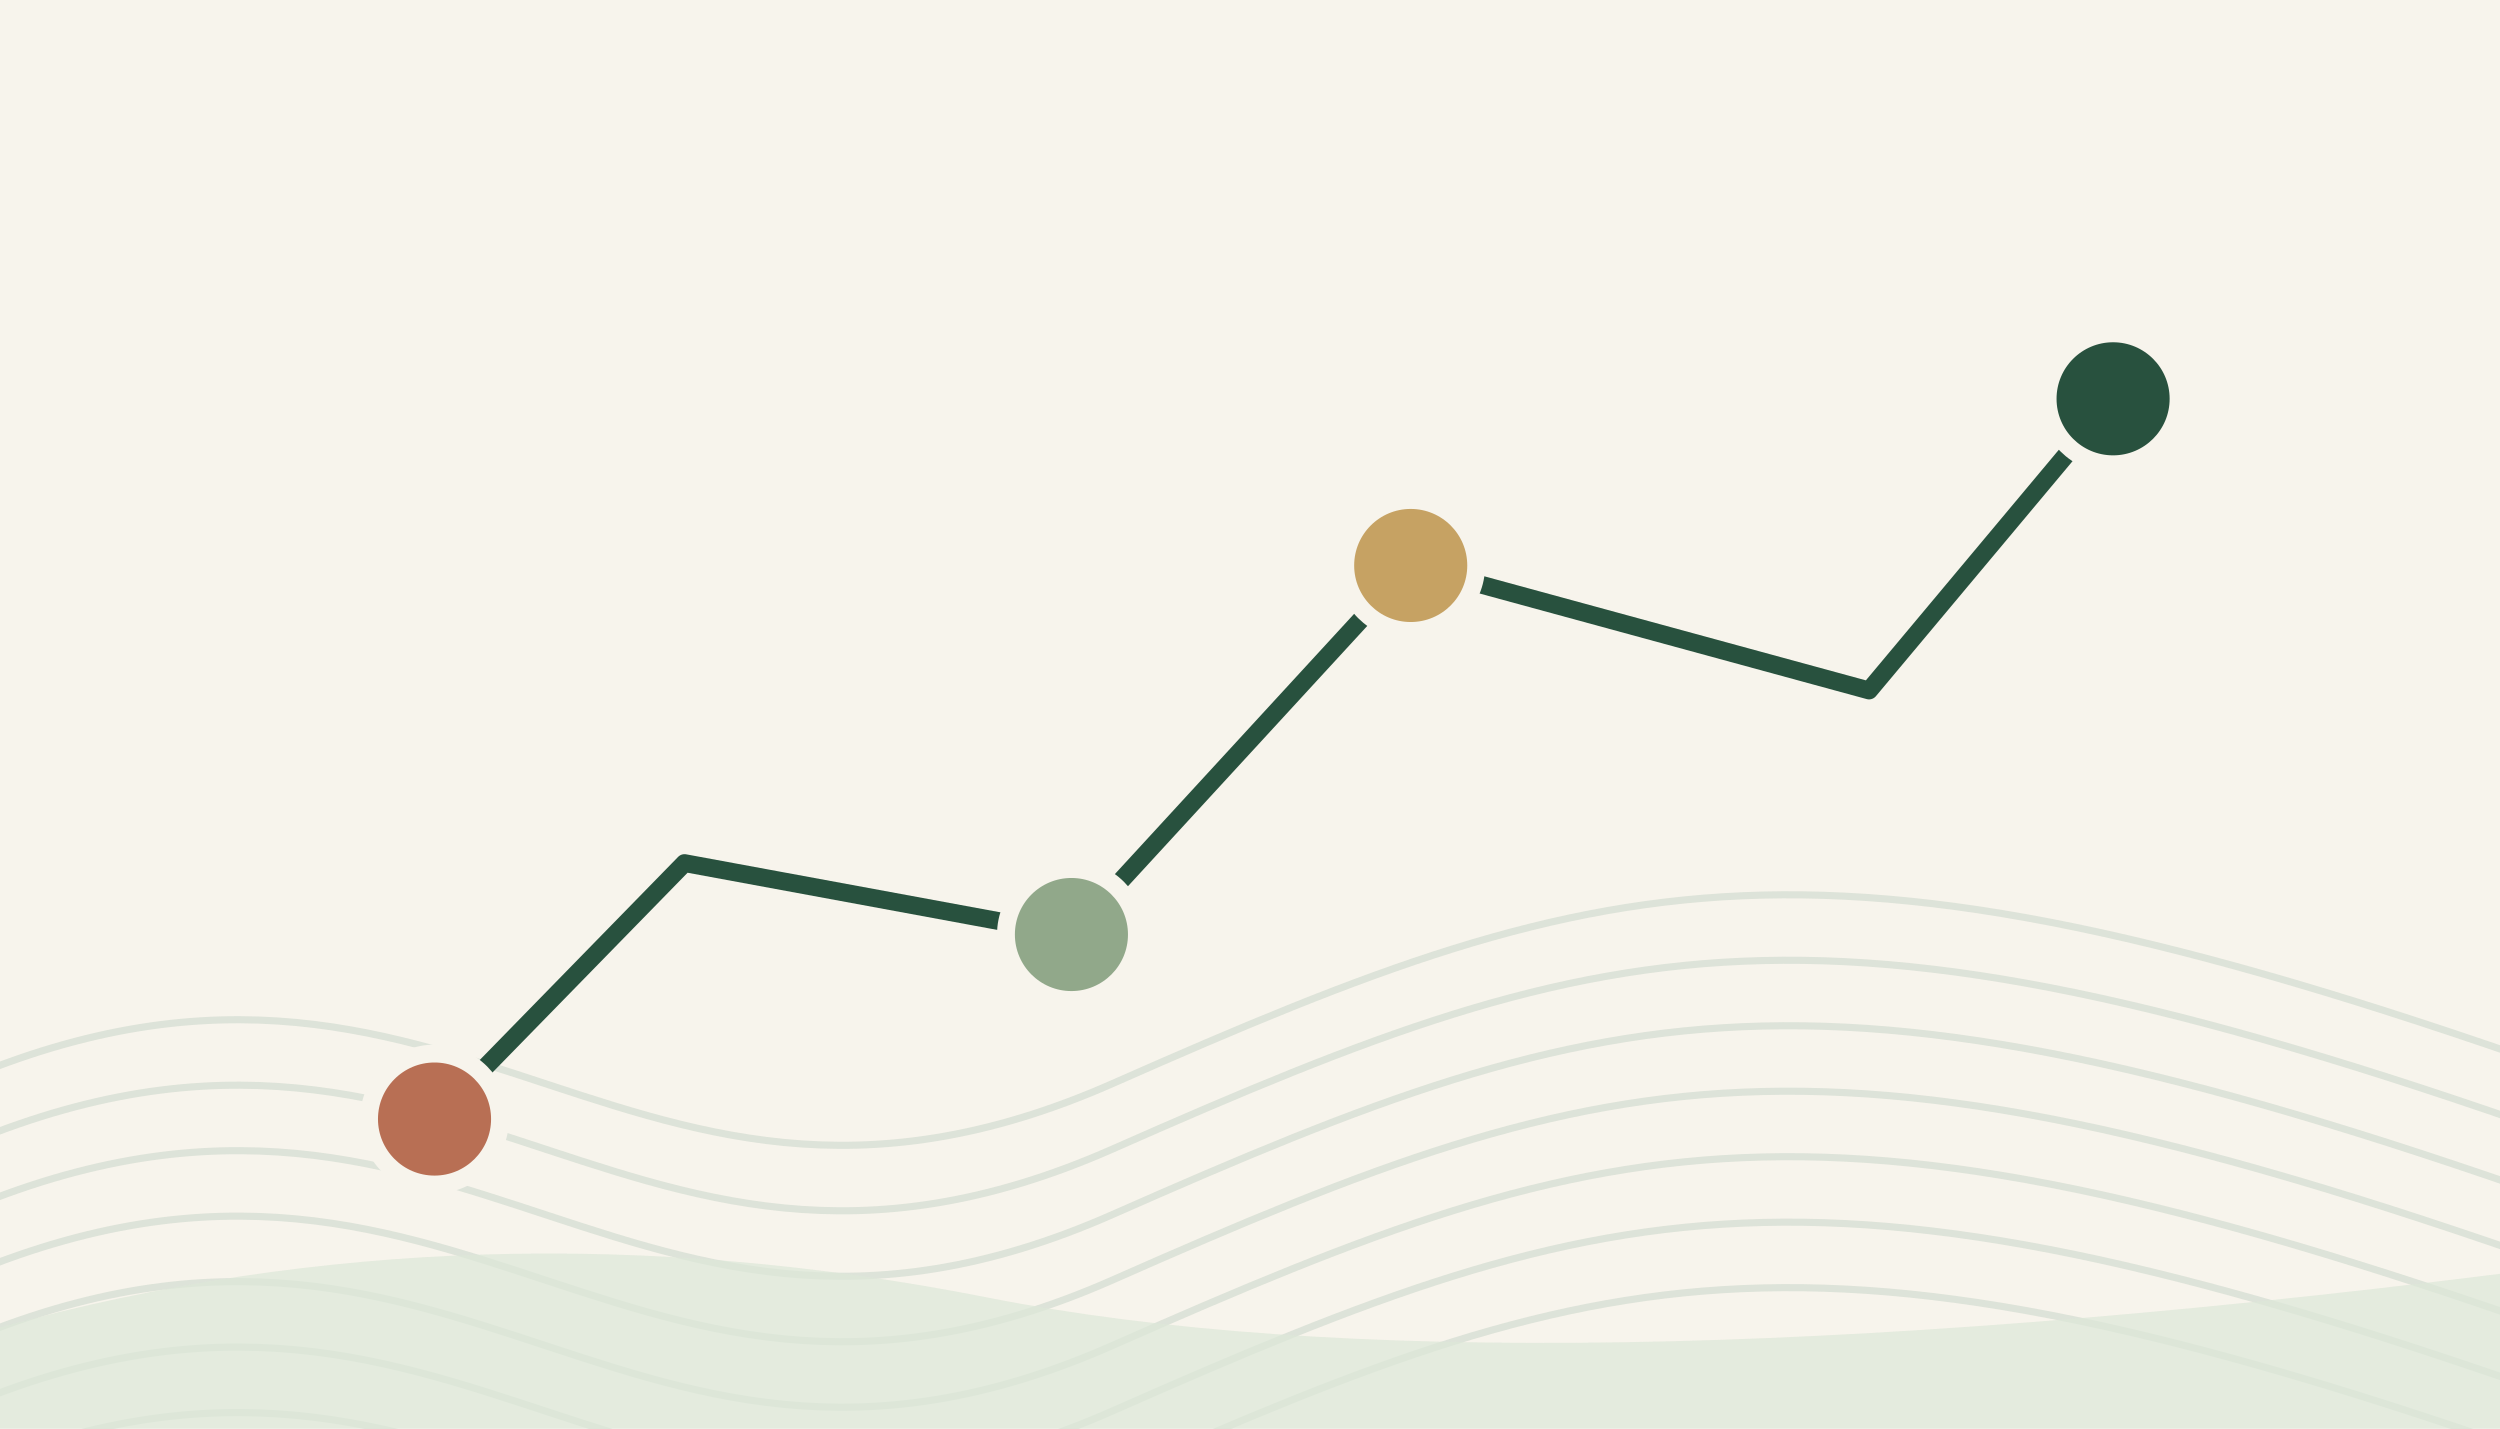
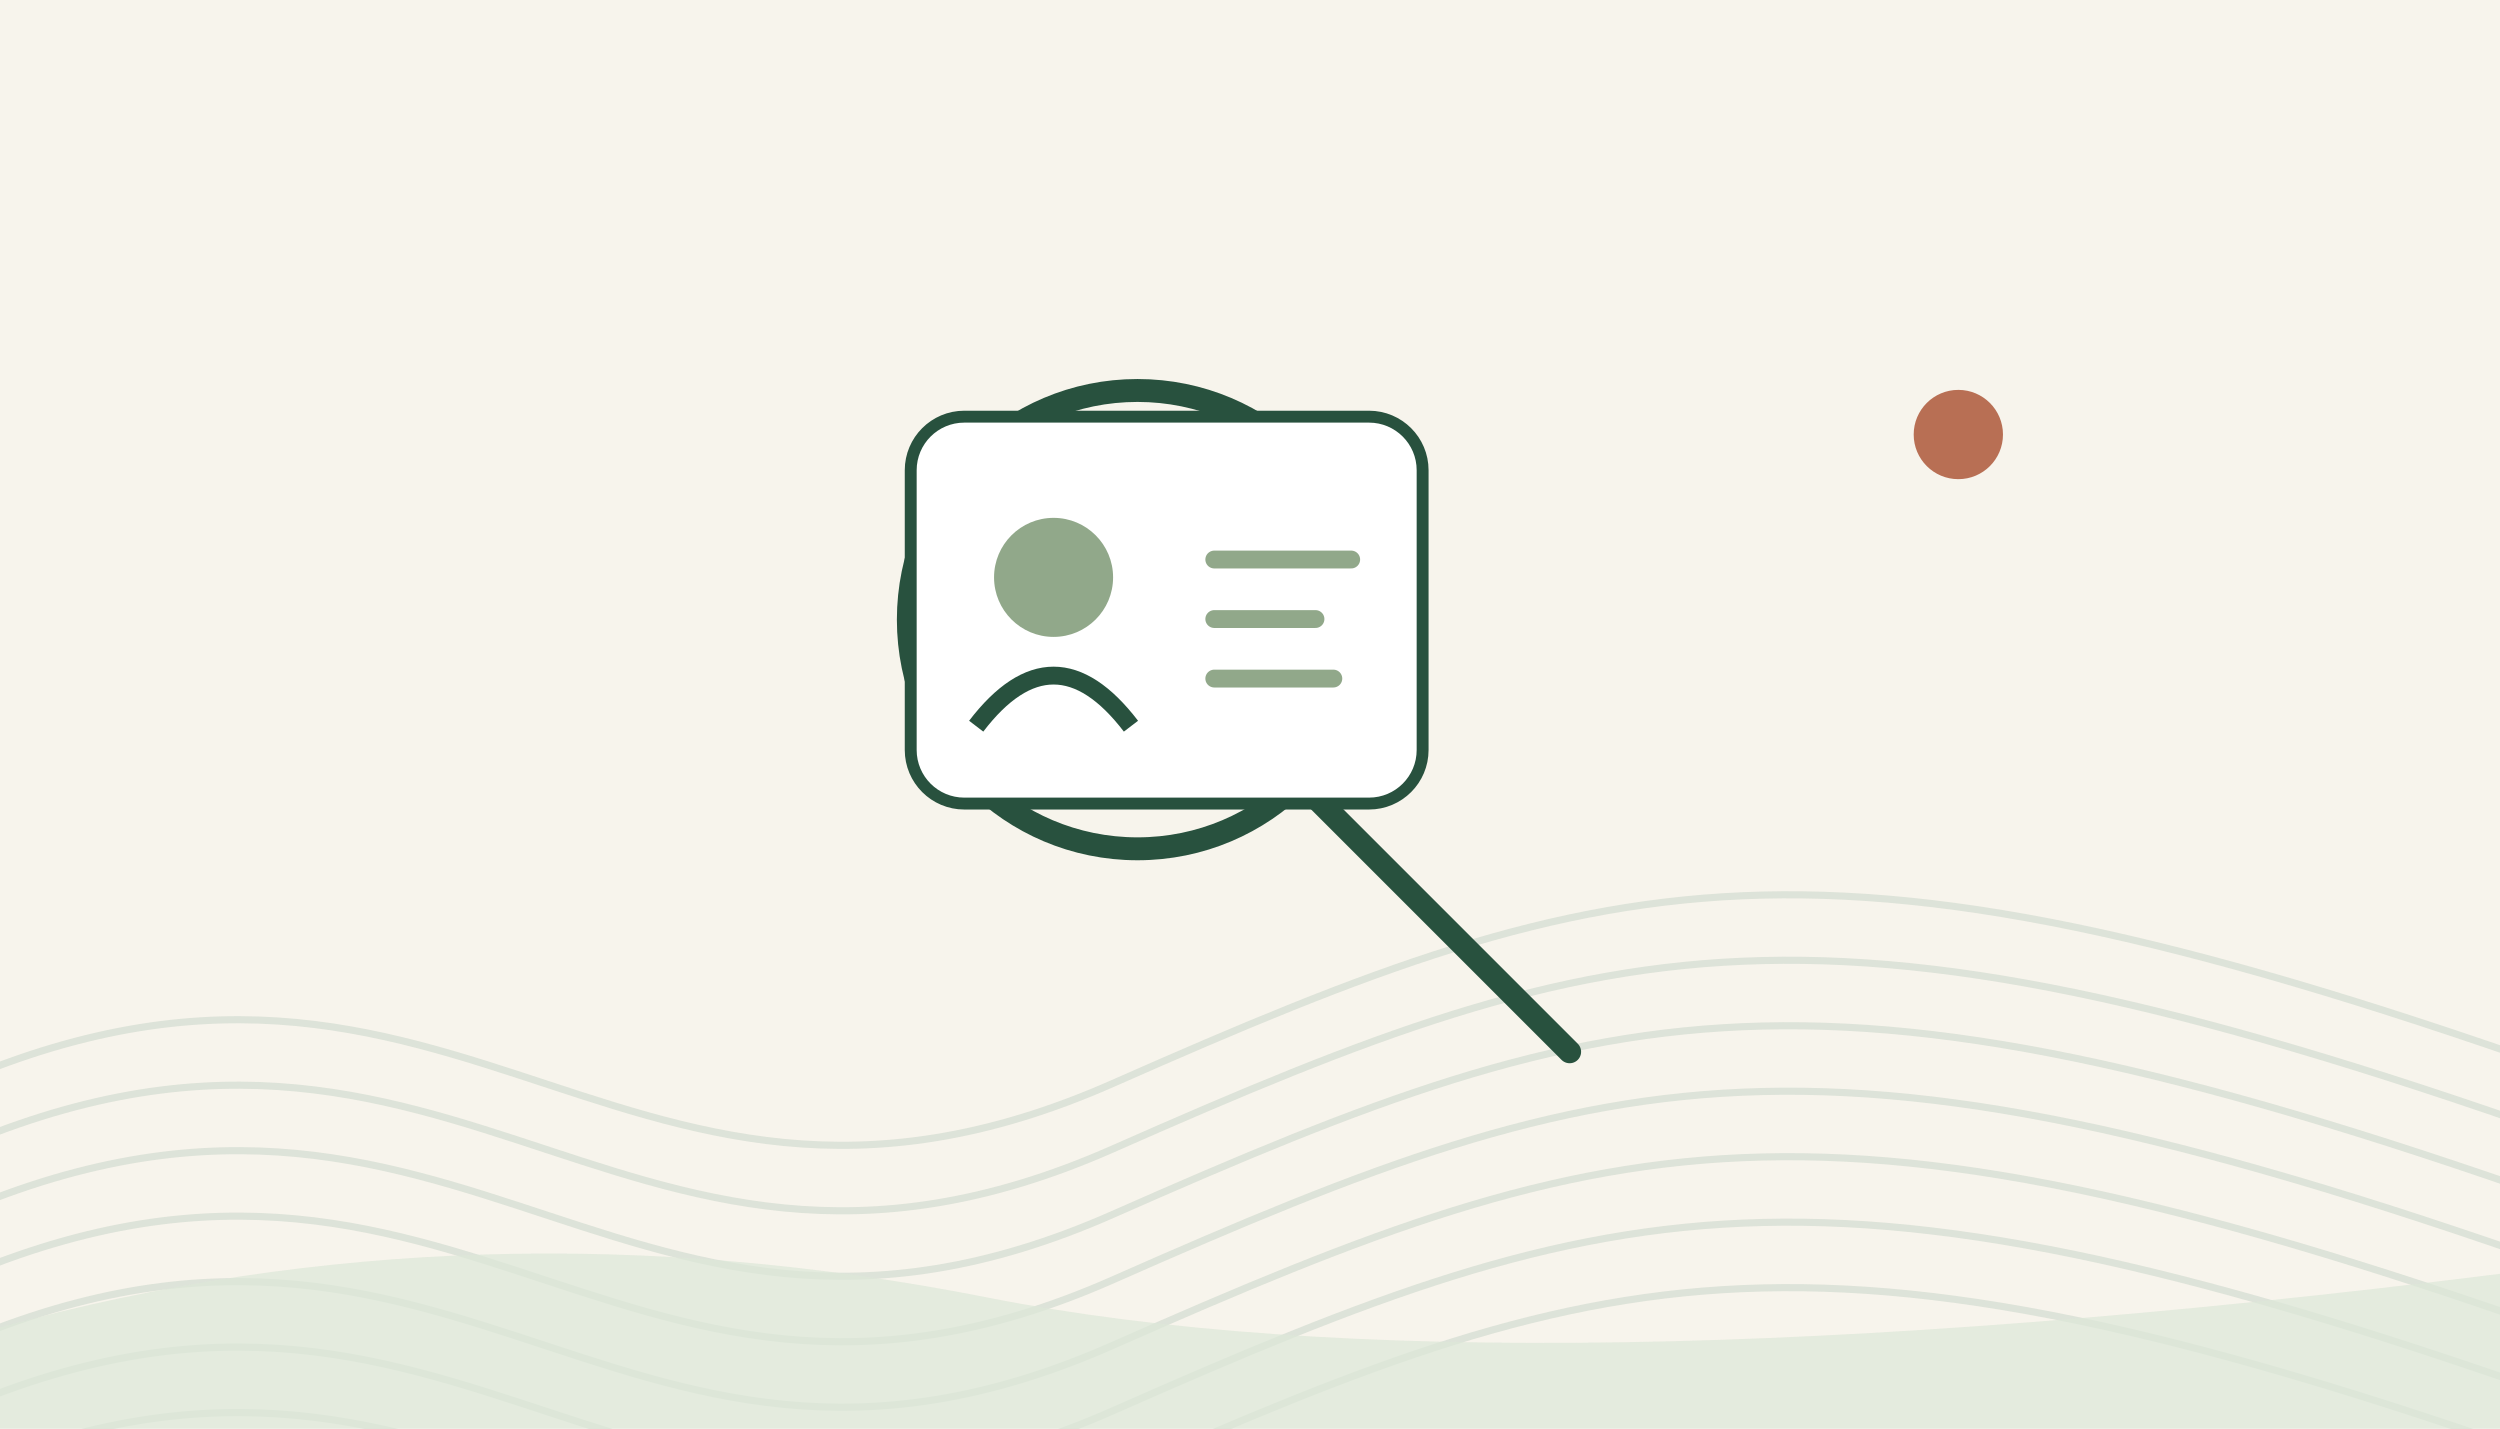
<svg xmlns="http://www.w3.org/2000/svg" width="420" height="240" viewBox="0 0 420 240" role="img">
  <rect width="420" height="240" fill="#F7F4EC" />
  <g opacity="0.78">
    <path d="M-20 188 C75 138 101 220 187 182 S307 135 442 184" fill="none" stroke="#D6DED3" stroke-width="1.2" />
    <path d="M-20 199 C75 149 101 231 187 193 S307 146 442 195" fill="none" stroke="#D6DED3" stroke-width="1.2" />
    <path d="M-20 210 C75 160 101 242 187 204 S307 157 442 206" fill="none" stroke="#D6DED3" stroke-width="1.2" />
    <path d="M-20 221 C75 171 101 253 187 215 S307 168 442 217" fill="none" stroke="#D6DED3" stroke-width="1.2" />
    <path d="M-20 232 C75 182 101 264 187 226 S307 179 442 228" fill="none" stroke="#D6DED3" stroke-width="1.2" />
    <path d="M-20 243 C75 193 101 275 187 237 S307 190 442 239" fill="none" stroke="#D6DED3" stroke-width="1.2" />
    <path d="M-20 254 C75 204 101 286 187 248 S307 201 442 250" fill="none" stroke="#D6DED3" stroke-width="1.2" />
  </g>
  <path d="M0 223 Q80 201 166 218 T420 214 V240 H0 Z" fill="#DDE7D8" opacity="0.72" />
-   <polyline points="73,188 115,145 180,157 237,95 314,116 355,67" fill="none" stroke="#28513E" stroke-width="3" stroke-linecap="round" stroke-linejoin="round" />
-   <circle cx="73" cy="188" r="11" fill="#B86F54" stroke="#F7F4EC" stroke-width="3" />
-   <circle cx="180" cy="157" r="11" fill="#91A88A" stroke="#F7F4EC" stroke-width="3" />
-   <circle cx="237" cy="95" r="11" fill="#C6A263" stroke="#F7F4EC" stroke-width="3" />
-   <circle cx="355" cy="67" r="11" fill="#28513E" stroke="#F7F4EC" stroke-width="3" />
+   <g transform="translate(201 114) scale(1.1)" fill="none" stroke="#28513E" stroke-width="3.5" stroke-linecap="round" stroke-linejoin="round">
+     <circle cx="-9" cy="-9" r="35" />
+     <path d="M17 17 L57 57" />
+     <circle cx="-9" cy="-9" r="17" stroke="#91A88A" />
+   </g>
+   <g transform="translate(153 70) rotate(0)">
+     <rect width="86" height="65" rx="9" fill="#FFFFFF" stroke="#28513E" stroke-width="2" />
+     <circle cx="24" cy="27" r="10" fill="#91A88A" />
+     <path d="M11 52 Q24 35 37 52" fill="none" stroke="#28513E" stroke-width="3" />
+     <path d="M51 24 h23 M51 34 h17 M51 44 h20" stroke="#91A88A" stroke-width="3" stroke-linecap="round" />
+   </g>
+   <circle cx="329" cy="73" r="9" fill="#B86F54" stroke="#F7F4EC" stroke-width="3" />
</svg>
